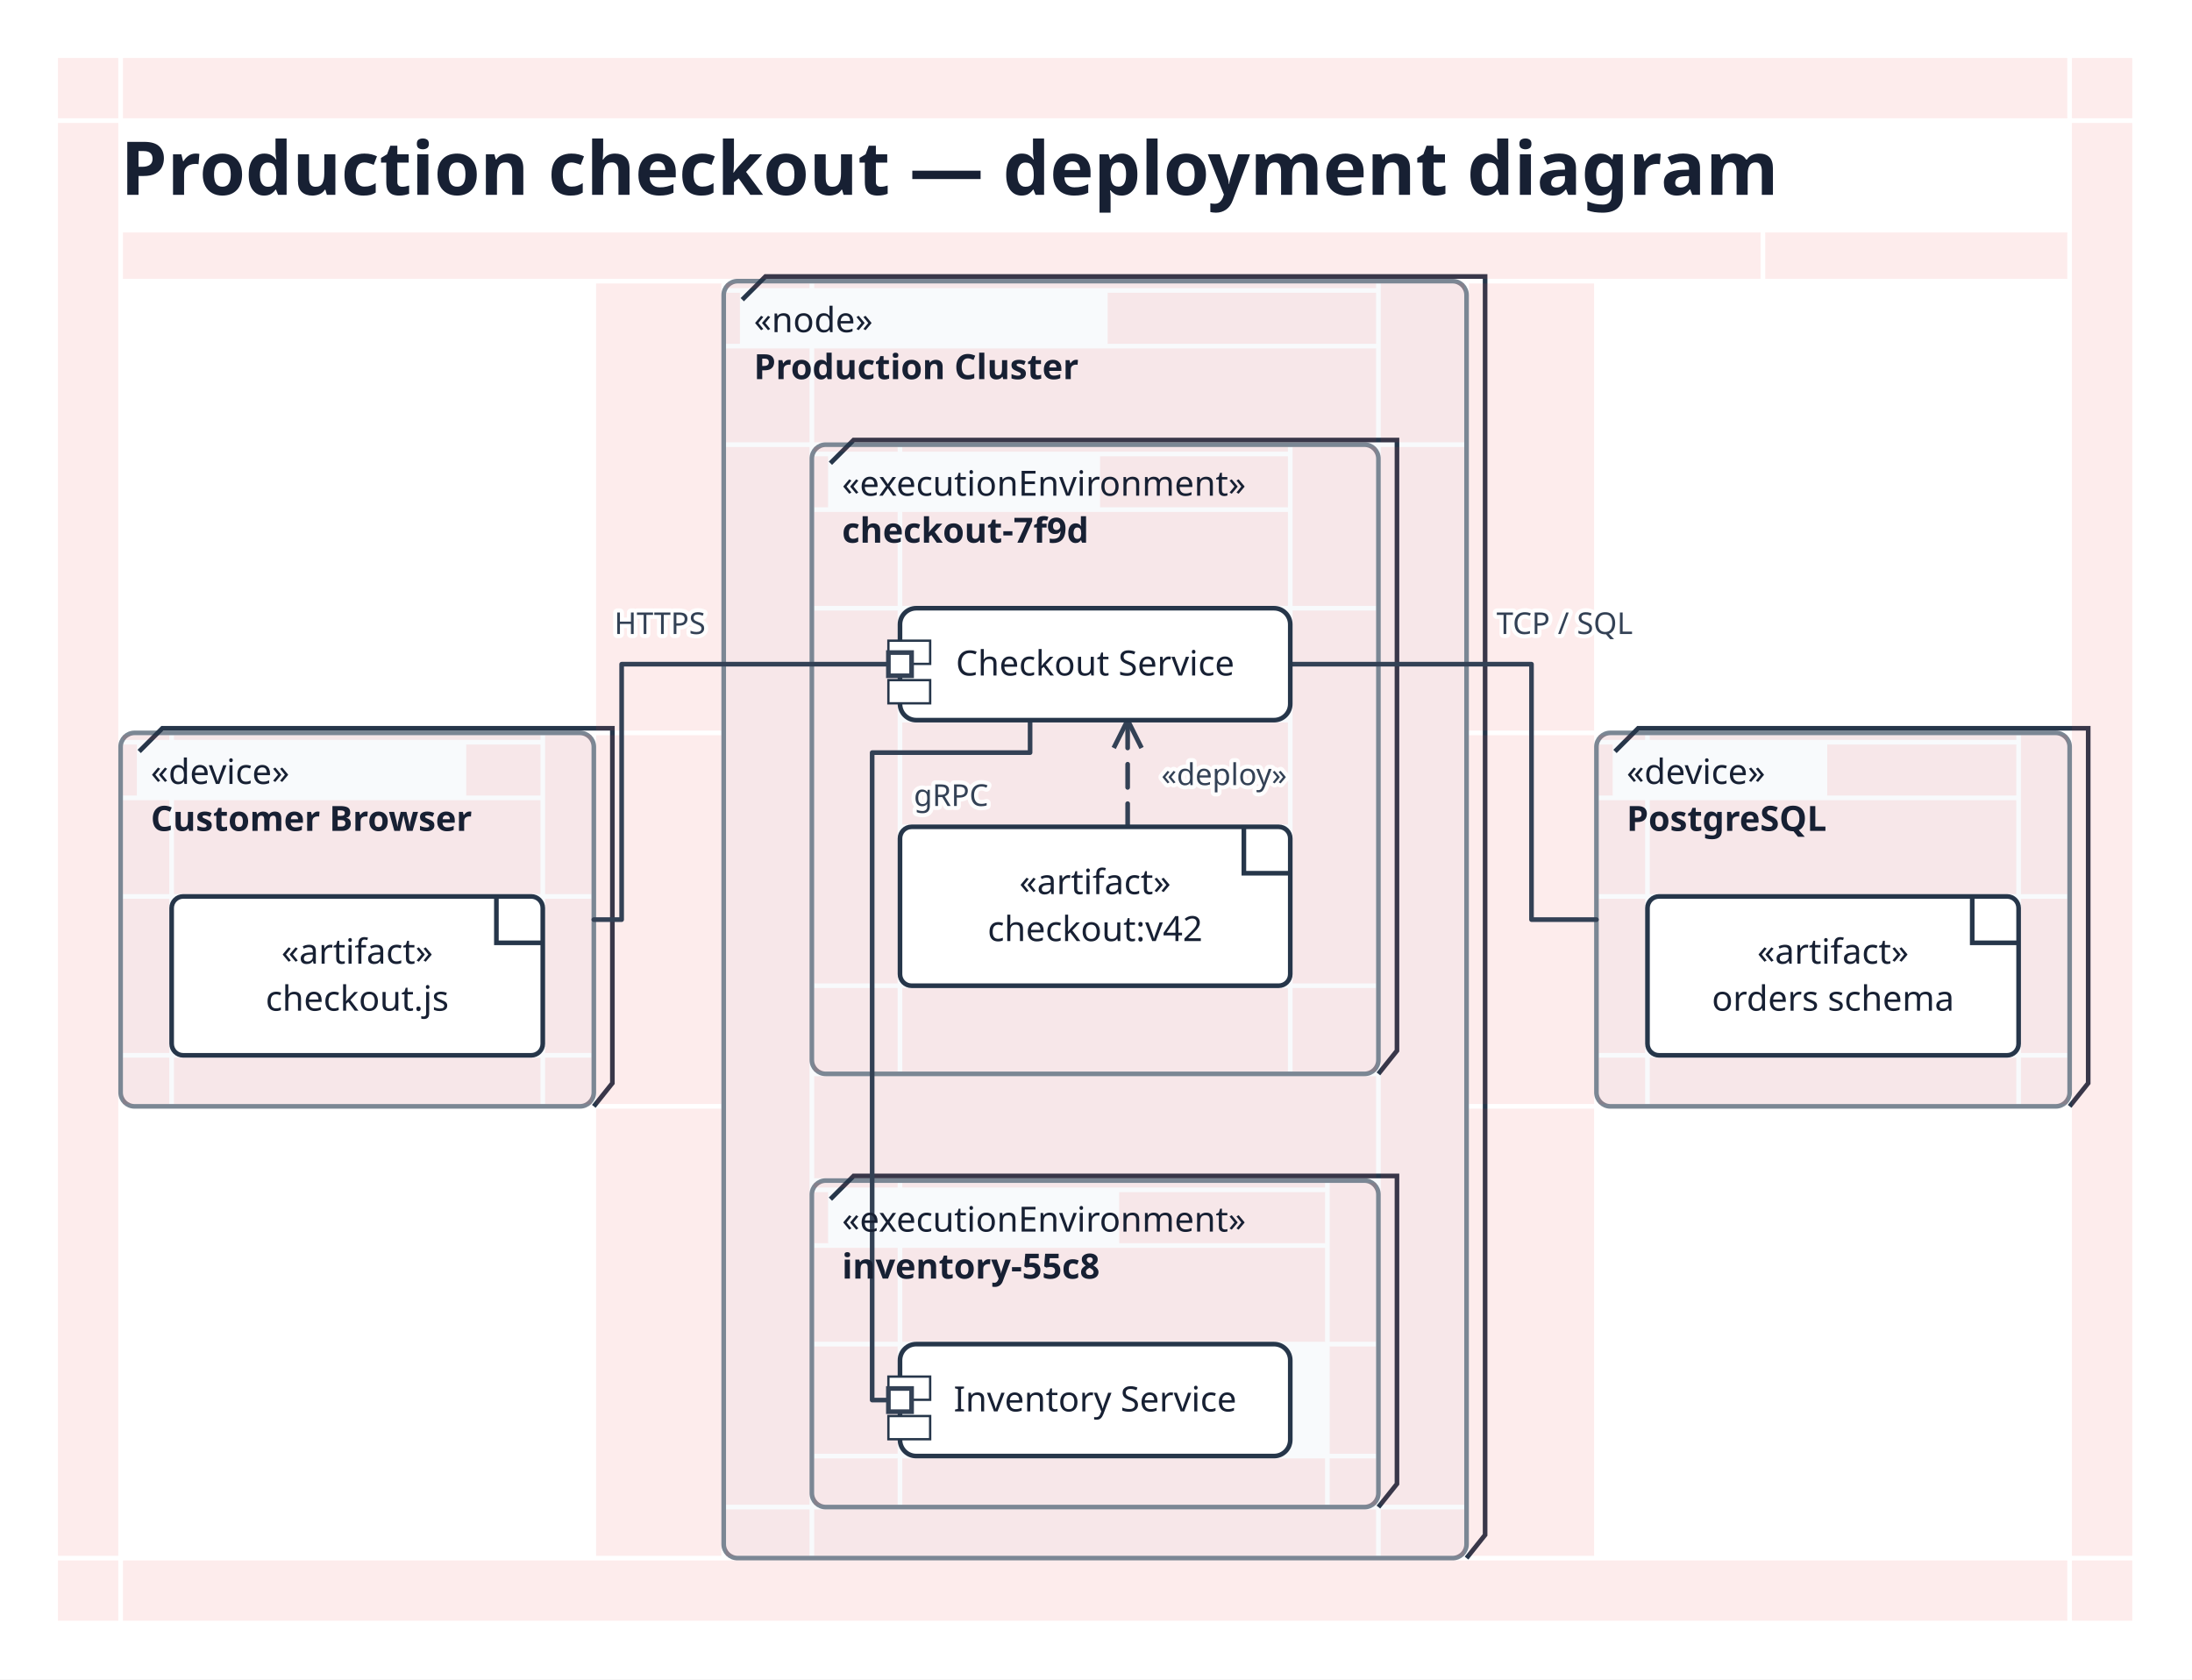
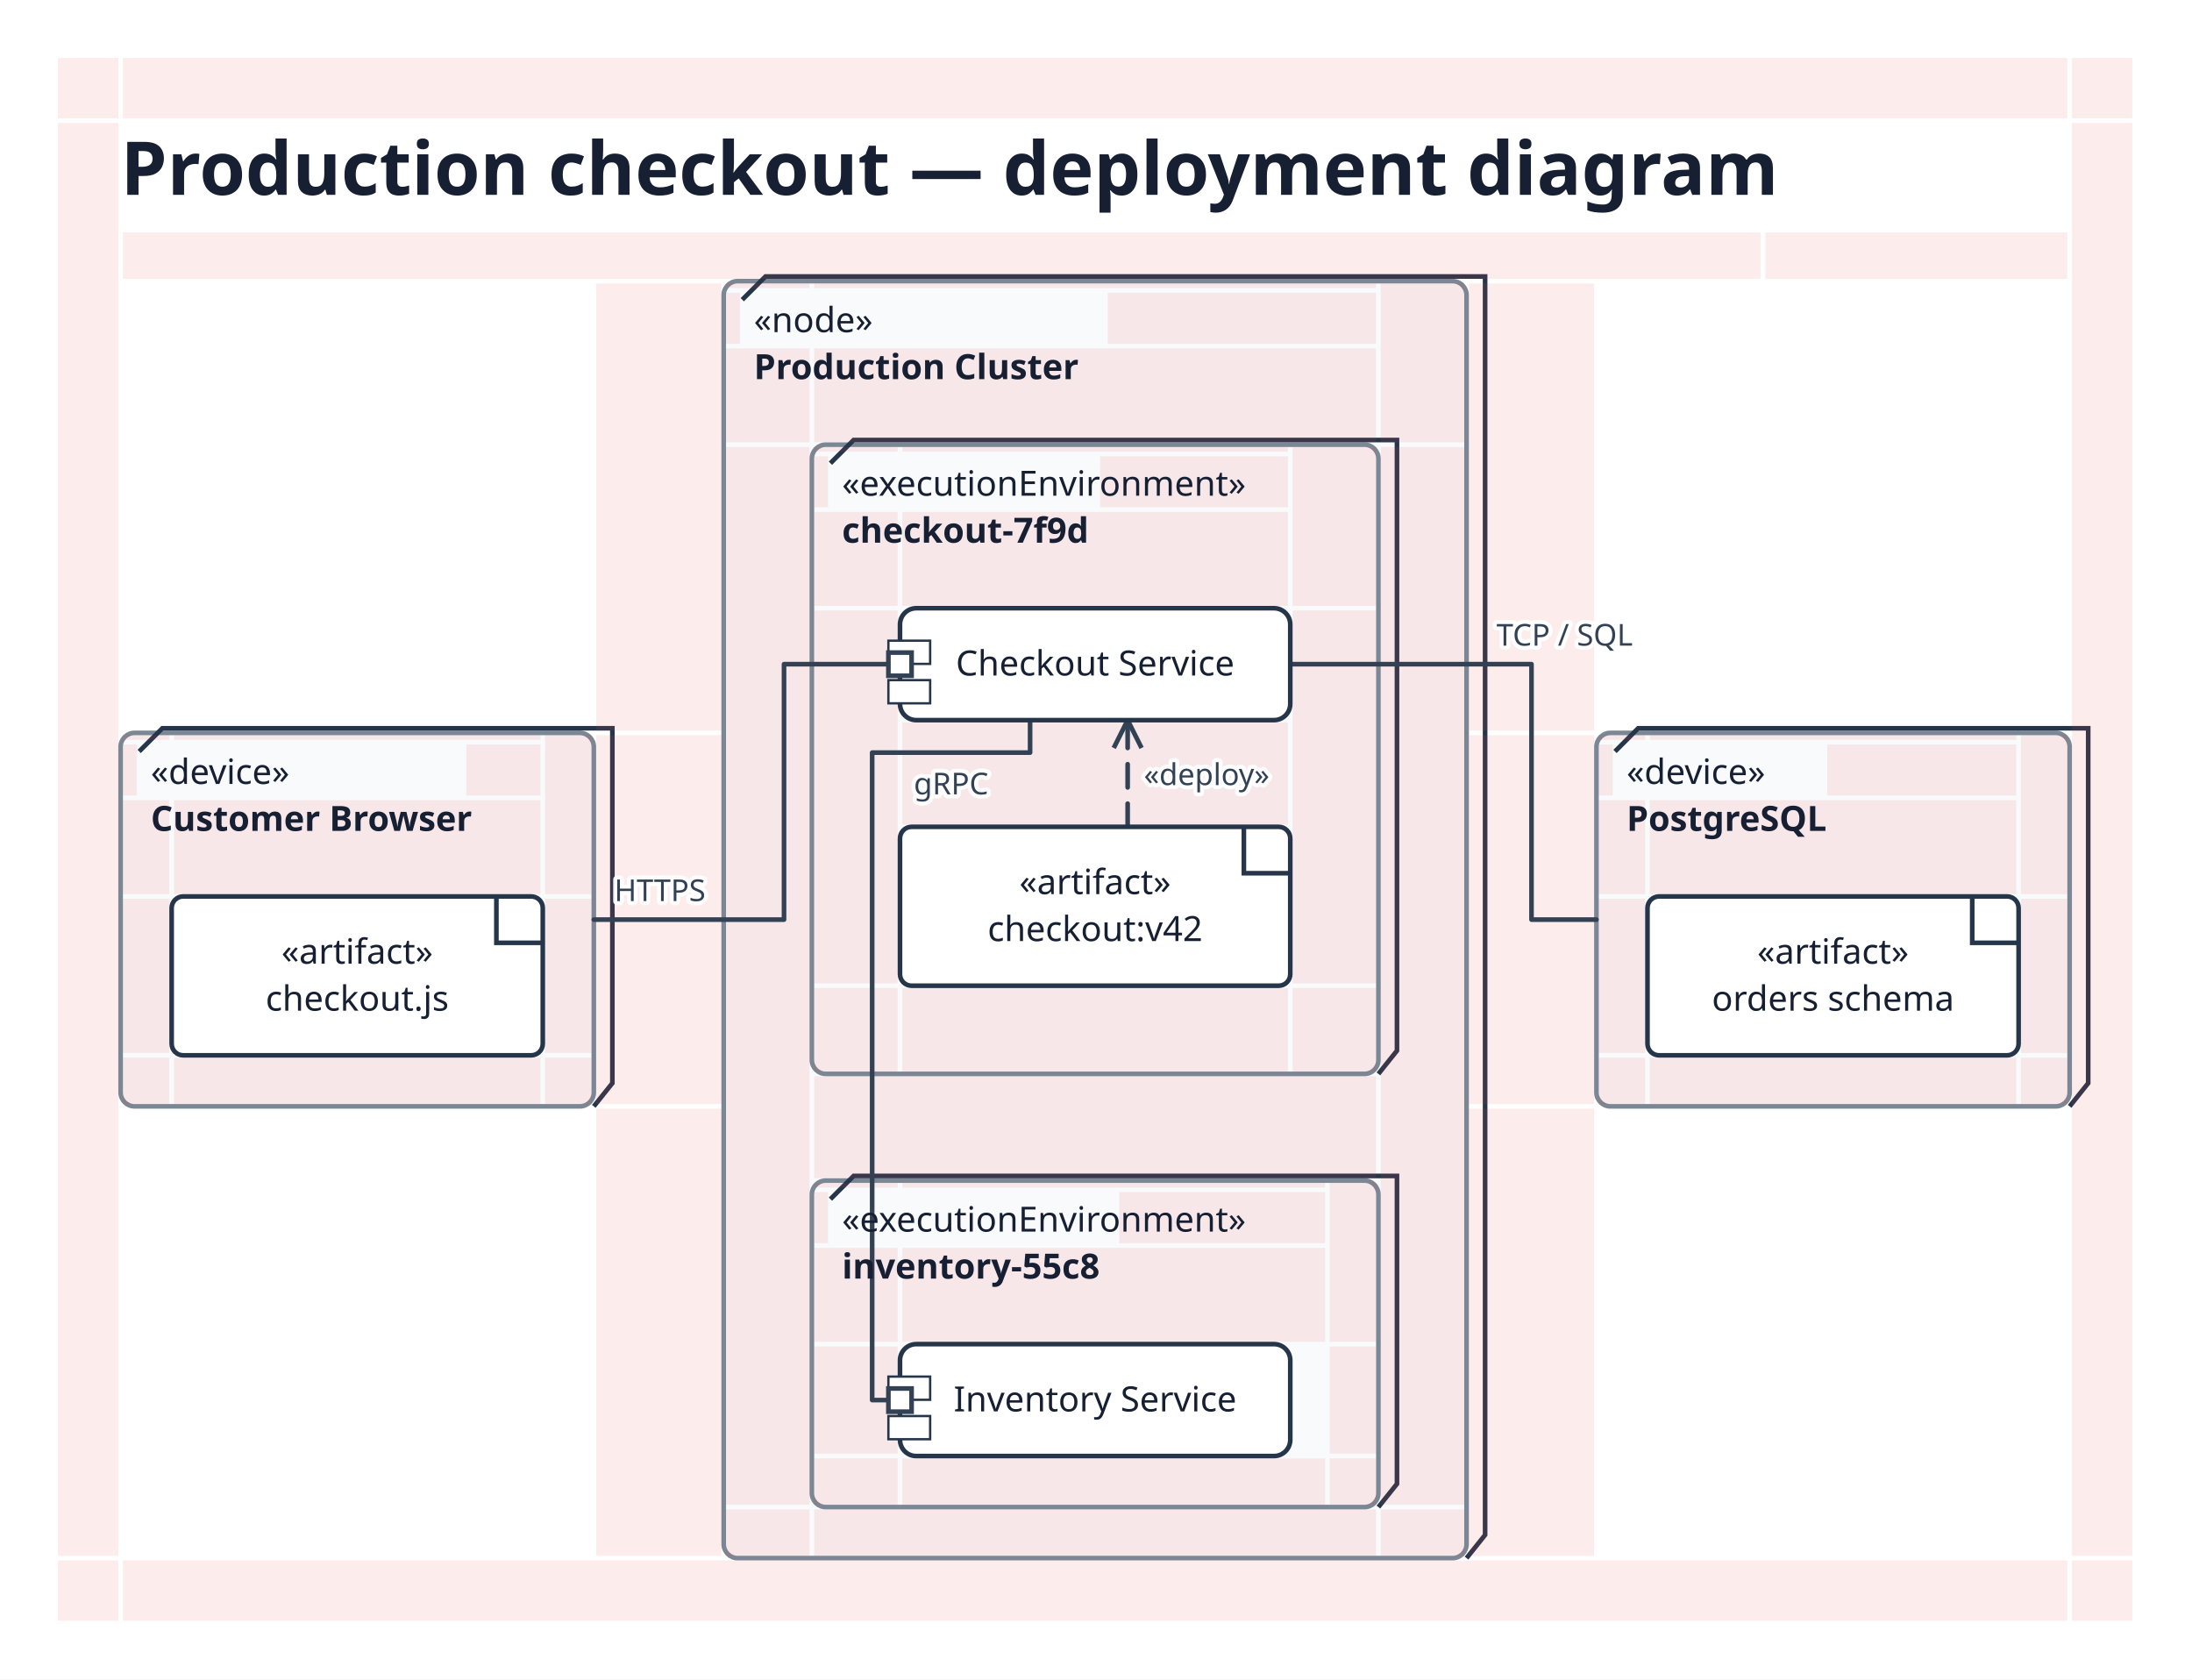
<svg xmlns="http://www.w3.org/2000/svg" width="945" height="724" viewBox="0 0 945 724" role="img" aria-label="uml-deployment-example">
  <rect width="100%" height="100%" fill="#ffffff" />
  <g id="boundaries">
    <g>
      <rect x="52" y="315.95" width="204" height="161" rx="6" fill="#f8fafc" stroke="#7b8794" stroke-width="2" />
      <path d="M 60 323.95 L 70 313.95 H 264 V 466.95 L 256 476.95" fill="none" stroke="#26364a" stroke-width="2" />
    </g>
    <g>
      <rect x="312" y="121.2" width="320.25" height="550.5" rx="6" fill="#f8fafc" stroke="#7b8794" stroke-width="2" />
      <path d="M 320 129.2 L 330 119.2 H 640.25 V 661.7 L 632.25 671.7" fill="none" stroke="#26364a" stroke-width="2" />
    </g>
    <g>
      <rect x="688.25" y="315.95" width="204" height="161" rx="6" fill="#f8fafc" stroke="#7b8794" stroke-width="2" />
      <path d="M 696.25 323.95 L 706.25 313.95 H 900.25 V 466.95 L 892.25 476.95" fill="none" stroke="#26364a" stroke-width="2" />
    </g>
    <g>
      <rect x="350" y="191.7" width="244.25" height="271.25" rx="6" fill="#f8fafc" stroke="#7b8794" stroke-width="2" />
      <path d="M 358 199.7 L 368 189.7 H 602.25 V 452.95 L 594.25 462.95" fill="none" stroke="#26364a" stroke-width="2" />
    </g>
    <g>
      <rect x="350" y="508.95" width="244.25" height="140.75" rx="6" fill="#f8fafc" stroke="#7b8794" stroke-width="2" />
      <path d="M 358 516.95 L 368 506.95 H 602.25 V 639.7 L 594.25 649.7" fill="none" stroke="#26364a" stroke-width="2" />
    </g>
  </g>
  <g id="routing-regions">
    <rect data-routing-region="mesh:padding:$root:top" data-region-kind="padding" data-materialized="false" data-authored="false" x="53" y="25" width="838.25" height="26" fill="#ef4444" fill-opacity="0.1" />
    <rect data-routing-region="mesh:padding:$root:right" data-region-kind="padding" data-materialized="false" data-authored="false" x="893.25" y="53" width="26" height="617.7" fill="#ef4444" fill-opacity="0.1" />
    <rect data-routing-region="mesh:padding:$root:bottom" data-region-kind="padding" data-materialized="false" data-authored="false" x="53" y="672.7" width="838.25" height="26" fill="#ef4444" fill-opacity="0.1" />
    <rect data-routing-region="mesh:padding:$root:left" data-region-kind="padding" data-materialized="false" data-authored="false" x="25" y="53" width="26" height="617.7" fill="#ef4444" fill-opacity="0.1" />
    <rect data-routing-region="mesh:corner:$root:top-left" data-region-kind="corner" data-materialized="true" data-authored="false" x="25" y="25" width="26" height="26" fill="#ef4444" fill-opacity="0.1" />
    <rect data-routing-region="mesh:corner:$root:top-right" data-region-kind="corner" data-materialized="true" data-authored="false" x="893.25" y="25" width="26" height="26" fill="#ef4444" fill-opacity="0.1" />
    <rect data-routing-region="mesh:corner:$root:bottom-right" data-region-kind="corner" data-materialized="true" data-authored="false" x="893.25" y="672.7" width="26" height="26" fill="#ef4444" fill-opacity="0.1" />
    <rect data-routing-region="mesh:corner:$root:bottom-left" data-region-kind="corner" data-materialized="true" data-authored="false" x="25" y="672.7" width="26" height="26" fill="#ef4444" fill-opacity="0.1" />
    <rect data-routing-region="mesh:gap:$root:0" data-region-kind="gap" data-materialized="false" data-authored="false" x="53" y="100.2" width="706" height="20" fill="#ef4444" fill-opacity="0.1" />
    <rect data-routing-region="mesh:gap:$root:0:access-0" data-region-kind="gap" data-materialized="false" data-authored="false" x="761" y="100.2" width="130.25" height="20" fill="#ef4444" fill-opacity="0.1" />
    <rect data-routing-region="mesh:gap:topology:0" data-region-kind="gap" data-materialized="true" data-authored="false" x="257" y="316.95" width="54" height="159" fill="#ef4444" fill-opacity="0.1" />
    <rect data-routing-region="mesh:gap:topology:0:access-0" data-region-kind="gap" data-materialized="false" data-authored="false" x="257" y="122.2" width="54" height="192.75" fill="#ef4444" fill-opacity="0.1" />
    <rect data-routing-region="mesh:gap:topology:0:access-1" data-region-kind="gap" data-materialized="false" data-authored="false" x="257" y="477.95" width="54" height="192.75" fill="#ef4444" fill-opacity="0.1" />
    <rect data-routing-region="mesh:gap:topology:1" data-region-kind="gap" data-materialized="true" data-authored="false" x="633.25" y="316.95" width="54" height="159" fill="#ef4444" fill-opacity="0.1" />
    <rect data-routing-region="mesh:gap:topology:1:access-0" data-region-kind="gap" data-materialized="false" data-authored="false" x="633.25" y="122.2" width="54" height="192.75" fill="#ef4444" fill-opacity="0.1" />
    <rect data-routing-region="mesh:gap:topology:1:access-1" data-region-kind="gap" data-materialized="false" data-authored="false" x="633.25" y="477.95" width="54" height="192.75" fill="#ef4444" fill-opacity="0.1" />
    <rect data-routing-region="mesh:padding:topology/browser:top:part-0" data-region-kind="padding" data-materialized="false" data-authored="false" x="75" y="316.95" width="158" height="2" fill="#ef4444" fill-opacity="0.1" />
    <rect data-routing-region="mesh:padding:topology/browser:top:part-1" data-region-kind="padding" data-materialized="false" data-authored="false" x="75" y="344.95" width="158" height="40.5" fill="#ef4444" fill-opacity="0.1" />
    <rect data-routing-region="mesh:padding:topology/browser:top:part-2" data-region-kind="padding" data-materialized="false" data-authored="false" x="201" y="320.95" width="32" height="22" fill="#ef4444" fill-opacity="0.1" />
    <rect data-routing-region="mesh:padding:topology/browser:right" data-region-kind="padding" data-materialized="false" data-authored="false" x="235" y="387.45" width="20" height="66.5" fill="#ef4444" fill-opacity="0.1" />
    <rect data-routing-region="mesh:padding:topology/browser:bottom" data-region-kind="padding" data-materialized="false" data-authored="false" x="75" y="455.95" width="158" height="20" fill="#ef4444" fill-opacity="0.1" />
    <rect data-routing-region="mesh:padding:topology/browser:left" data-region-kind="padding" data-materialized="false" data-authored="false" x="53" y="387.45" width="20" height="66.5" fill="#ef4444" fill-opacity="0.1" />
    <rect data-routing-region="mesh:corner:topology/browser:top-left:part-0" data-region-kind="corner" data-materialized="true" data-authored="false" x="53" y="316.95" width="20" height="2" fill="#ef4444" fill-opacity="0.1" />
    <rect data-routing-region="mesh:corner:topology/browser:top-left:part-1" data-region-kind="corner" data-materialized="true" data-authored="false" x="53" y="344.95" width="20" height="40.5" fill="#ef4444" fill-opacity="0.1" />
    <rect data-routing-region="mesh:corner:topology/browser:top-left:part-2" data-region-kind="corner" data-materialized="true" data-authored="false" x="53" y="320.95" width="6" height="22" fill="#ef4444" fill-opacity="0.1" />
    <rect data-routing-region="mesh:corner:topology/browser:top-right" data-region-kind="corner" data-materialized="true" data-authored="false" x="235" y="316.95" width="20" height="68.5" fill="#ef4444" fill-opacity="0.1" />
    <rect data-routing-region="mesh:corner:topology/browser:bottom-right" data-region-kind="corner" data-materialized="true" data-authored="false" x="235" y="455.95" width="20" height="20" fill="#ef4444" fill-opacity="0.1" />
    <rect data-routing-region="mesh:corner:topology/browser:bottom-left" data-region-kind="corner" data-materialized="true" data-authored="false" x="53" y="455.95" width="20" height="20" fill="#ef4444" fill-opacity="0.1" />
    <rect data-routing-region="mesh:padding:topology/cloud:top:part-0" data-region-kind="padding" data-materialized="false" data-authored="false" x="351" y="122.2" width="242.25" height="2" fill="#ef4444" fill-opacity="0.1" />
    <rect data-routing-region="mesh:padding:topology/cloud:top:part-1" data-region-kind="padding" data-materialized="false" data-authored="false" x="351" y="150.2" width="242.25" height="40.5" fill="#ef4444" fill-opacity="0.1" />
    <rect data-routing-region="mesh:padding:topology/cloud:top:part-2" data-region-kind="padding" data-materialized="false" data-authored="false" x="477.5" y="126.2" width="115.75" height="22" fill="#ef4444" fill-opacity="0.1" />
    <rect data-routing-region="mesh:padding:topology/cloud:right" data-region-kind="padding" data-materialized="true" data-authored="false" x="595.25" y="192.7" width="36" height="456" fill="#ef4444" fill-opacity="0.1" />
    <rect data-routing-region="mesh:padding:topology/cloud:bottom" data-region-kind="padding" data-materialized="false" data-authored="false" x="351" y="650.7" width="242.25" height="20" fill="#ef4444" fill-opacity="0.1" />
    <rect data-routing-region="mesh:padding:topology/cloud:left" data-region-kind="padding" data-materialized="true" data-authored="false" x="313" y="192.7" width="36" height="456" fill="#ef4444" fill-opacity="0.1" />
    <rect data-routing-region="mesh:corner:topology/cloud:top-left:part-0" data-region-kind="corner" data-materialized="true" data-authored="false" x="313" y="122.2" width="36" height="2" fill="#ef4444" fill-opacity="0.1" />
    <rect data-routing-region="mesh:corner:topology/cloud:top-left:part-1" data-region-kind="corner" data-materialized="true" data-authored="false" x="313" y="150.2" width="36" height="40.5" fill="#ef4444" fill-opacity="0.1" />
    <rect data-routing-region="mesh:corner:topology/cloud:top-left:part-2" data-region-kind="corner" data-materialized="true" data-authored="false" x="313" y="126.2" width="6" height="22" fill="#ef4444" fill-opacity="0.1" />
    <rect data-routing-region="mesh:corner:topology/cloud:top-right" data-region-kind="corner" data-materialized="true" data-authored="false" x="595.25" y="122.2" width="36" height="68.5" fill="#ef4444" fill-opacity="0.1" />
    <rect data-routing-region="mesh:corner:topology/cloud:bottom-right" data-region-kind="corner" data-materialized="true" data-authored="false" x="595.25" y="650.7" width="36" height="20" fill="#ef4444" fill-opacity="0.1" />
    <rect data-routing-region="mesh:corner:topology/cloud:bottom-left" data-region-kind="corner" data-materialized="true" data-authored="false" x="313" y="650.7" width="36" height="20" fill="#ef4444" fill-opacity="0.1" />
    <rect data-routing-region="mesh:gap:topology/cloud:0" data-region-kind="gap" data-materialized="true" data-authored="false" x="351" y="463.95" width="242.25" height="44" fill="#ef4444" fill-opacity="0.1" />
    <rect data-routing-region="mesh:padding:topology/cloud/checkout-pod:top:part-0" data-region-kind="padding" data-materialized="false" data-authored="false" x="389" y="192.7" width="166.25" height="2" fill="#ef4444" fill-opacity="0.1" />
    <rect data-routing-region="mesh:padding:topology/cloud/checkout-pod:top:part-1" data-region-kind="padding" data-materialized="false" data-authored="false" x="389" y="220.7" width="166.25" height="40.5" fill="#ef4444" fill-opacity="0.1" />
    <rect data-routing-region="mesh:padding:topology/cloud/checkout-pod:top:part-2" data-region-kind="padding" data-materialized="false" data-authored="false" x="474.25" y="196.7" width="81" height="22" fill="#ef4444" fill-opacity="0.1" />
    <rect data-routing-region="mesh:padding:topology/cloud/checkout-pod:right" data-region-kind="padding" data-materialized="true" data-authored="false" x="557.25" y="263.2" width="36" height="160.75" fill="#ef4444" fill-opacity="0.1" />
    <rect data-routing-region="mesh:padding:topology/cloud/checkout-pod:bottom" data-region-kind="padding" data-materialized="true" data-authored="false" x="389" y="425.95" width="166.25" height="36" fill="#ef4444" fill-opacity="0.1" />
    <rect data-routing-region="mesh:padding:topology/cloud/checkout-pod:left" data-region-kind="padding" data-materialized="true" data-authored="false" x="351" y="263.2" width="36" height="160.75" fill="#ef4444" fill-opacity="0.1" />
    <rect data-routing-region="mesh:corner:topology/cloud/checkout-pod:top-left:part-0" data-region-kind="corner" data-materialized="true" data-authored="false" x="351" y="192.7" width="36" height="2" fill="#ef4444" fill-opacity="0.1" />
    <rect data-routing-region="mesh:corner:topology/cloud/checkout-pod:top-left:part-1" data-region-kind="corner" data-materialized="true" data-authored="false" x="351" y="220.7" width="36" height="40.5" fill="#ef4444" fill-opacity="0.1" />
    <rect data-routing-region="mesh:corner:topology/cloud/checkout-pod:top-left:part-2" data-region-kind="corner" data-materialized="true" data-authored="false" x="351" y="196.7" width="6" height="22" fill="#ef4444" fill-opacity="0.1" />
    <rect data-routing-region="mesh:corner:topology/cloud/checkout-pod:top-right" data-region-kind="corner" data-materialized="true" data-authored="false" x="557.25" y="192.7" width="36" height="68.5" fill="#ef4444" fill-opacity="0.1" />
    <rect data-routing-region="mesh:corner:topology/cloud/checkout-pod:bottom-right" data-region-kind="corner" data-materialized="true" data-authored="false" x="557.25" y="425.95" width="36" height="36" fill="#ef4444" fill-opacity="0.1" />
    <rect data-routing-region="mesh:corner:topology/cloud/checkout-pod:bottom-left" data-region-kind="corner" data-materialized="true" data-authored="false" x="351" y="425.95" width="36" height="36" fill="#ef4444" fill-opacity="0.1" />
    <rect data-routing-region="mesh:gap:topology/cloud/checkout-pod:0" data-region-kind="gap" data-materialized="true" data-authored="false" x="389" y="311.45" width="166.25" height="44" fill="#ef4444" fill-opacity="0.1" />
    <rect data-routing-region="mesh:padding:topology/cloud/inventory-pod:top:part-0" data-region-kind="padding" data-materialized="false" data-authored="false" x="389" y="509.95" width="182.25" height="2" fill="#ef4444" fill-opacity="0.1" />
    <rect data-routing-region="mesh:padding:topology/cloud/inventory-pod:top:part-1" data-region-kind="padding" data-materialized="false" data-authored="false" x="389" y="537.95" width="182.25" height="40.5" fill="#ef4444" fill-opacity="0.1" />
    <rect data-routing-region="mesh:padding:topology/cloud/inventory-pod:top:part-2" data-region-kind="padding" data-materialized="false" data-authored="false" x="482.5" y="513.95" width="88.75" height="22" fill="#ef4444" fill-opacity="0.1" />
    <rect data-routing-region="mesh:padding:topology/cloud/inventory-pod:right" data-region-kind="padding" data-materialized="false" data-authored="false" x="573.25" y="580.45" width="20" height="46.25" fill="#ef4444" fill-opacity="0.1" />
    <rect data-routing-region="mesh:padding:topology/cloud/inventory-pod:bottom" data-region-kind="padding" data-materialized="false" data-authored="false" x="389" y="628.7" width="182.25" height="20" fill="#ef4444" fill-opacity="0.1" />
    <rect data-routing-region="mesh:padding:topology/cloud/inventory-pod:left" data-region-kind="padding" data-materialized="true" data-authored="false" x="351" y="580.45" width="36" height="46.25" fill="#ef4444" fill-opacity="0.1" />
    <rect data-routing-region="mesh:corner:topology/cloud/inventory-pod:top-left:part-0" data-region-kind="corner" data-materialized="true" data-authored="false" x="351" y="509.95" width="36" height="2" fill="#ef4444" fill-opacity="0.1" />
    <rect data-routing-region="mesh:corner:topology/cloud/inventory-pod:top-left:part-1" data-region-kind="corner" data-materialized="true" data-authored="false" x="351" y="537.95" width="36" height="40.5" fill="#ef4444" fill-opacity="0.1" />
    <rect data-routing-region="mesh:corner:topology/cloud/inventory-pod:top-left:part-2" data-region-kind="corner" data-materialized="true" data-authored="false" x="351" y="513.95" width="6" height="22" fill="#ef4444" fill-opacity="0.1" />
    <rect data-routing-region="mesh:corner:topology/cloud/inventory-pod:top-right" data-region-kind="corner" data-materialized="true" data-authored="false" x="573.25" y="509.95" width="20" height="68.5" fill="#ef4444" fill-opacity="0.1" />
    <rect data-routing-region="mesh:corner:topology/cloud/inventory-pod:bottom-right" data-region-kind="corner" data-materialized="true" data-authored="false" x="573.25" y="628.7" width="20" height="20" fill="#ef4444" fill-opacity="0.1" />
    <rect data-routing-region="mesh:corner:topology/cloud/inventory-pod:bottom-left" data-region-kind="corner" data-materialized="true" data-authored="false" x="351" y="628.7" width="36" height="20" fill="#ef4444" fill-opacity="0.1" />
    <rect data-routing-region="mesh:padding:topology/database:top:part-0" data-region-kind="padding" data-materialized="false" data-authored="false" x="711.25" y="316.95" width="158" height="2" fill="#ef4444" fill-opacity="0.1" />
    <rect data-routing-region="mesh:padding:topology/database:top:part-1" data-region-kind="padding" data-materialized="false" data-authored="false" x="711.25" y="344.95" width="158" height="40.5" fill="#ef4444" fill-opacity="0.1" />
    <rect data-routing-region="mesh:padding:topology/database:top:part-2" data-region-kind="padding" data-materialized="false" data-authored="false" x="787.75" y="320.95" width="81.5" height="22" fill="#ef4444" fill-opacity="0.1" />
    <rect data-routing-region="mesh:padding:topology/database:right" data-region-kind="padding" data-materialized="false" data-authored="false" x="871.25" y="387.45" width="20" height="66.5" fill="#ef4444" fill-opacity="0.1" />
    <rect data-routing-region="mesh:padding:topology/database:bottom" data-region-kind="padding" data-materialized="false" data-authored="false" x="711.25" y="455.95" width="158" height="20" fill="#ef4444" fill-opacity="0.1" />
    <rect data-routing-region="mesh:padding:topology/database:left" data-region-kind="padding" data-materialized="false" data-authored="false" x="689.25" y="387.45" width="20" height="66.5" fill="#ef4444" fill-opacity="0.1" />
    <rect data-routing-region="mesh:corner:topology/database:top-left:part-0" data-region-kind="corner" data-materialized="true" data-authored="false" x="689.25" y="316.95" width="20" height="2" fill="#ef4444" fill-opacity="0.1" />
    <rect data-routing-region="mesh:corner:topology/database:top-left:part-1" data-region-kind="corner" data-materialized="true" data-authored="false" x="689.25" y="344.95" width="20" height="40.5" fill="#ef4444" fill-opacity="0.1" />
    <rect data-routing-region="mesh:corner:topology/database:top-left:part-2" data-region-kind="corner" data-materialized="true" data-authored="false" x="689.25" y="320.95" width="6" height="22" fill="#ef4444" fill-opacity="0.1" />
    <rect data-routing-region="mesh:corner:topology/database:top-right" data-region-kind="corner" data-materialized="true" data-authored="false" x="871.25" y="316.95" width="20" height="68.5" fill="#ef4444" fill-opacity="0.1" />
    <rect data-routing-region="mesh:corner:topology/database:bottom-right" data-region-kind="corner" data-materialized="true" data-authored="false" x="871.25" y="455.95" width="20" height="20" fill="#ef4444" fill-opacity="0.1" />
    <rect data-routing-region="mesh:corner:topology/database:bottom-left" data-region-kind="corner" data-materialized="true" data-authored="false" x="689.25" y="455.95" width="20" height="20" fill="#ef4444" fill-opacity="0.1" />
  </g>
  <g id="sharing-debug" />
  <g id="corridor-dividers" />
  <g id="lines">
    <g data-line="browser-checkout">
-       <polyline points="256,396.45 268,396.45 268,286.325 388,286.325" fill="none" stroke="#334155" stroke-width="2" stroke-linejoin="round" stroke-linecap="round" />
+       <polyline points="256,396.45 338,396.45 338,286.325 388,286.325" fill="none" stroke="#334155" stroke-width="2" stroke-linejoin="round" stroke-linecap="round" />
    </g>
    <g data-line="checkout-inventory">
      <polyline points="444.083,310.45 444.083,324.45 376,324.45 376,603.575 388,603.575" fill="none" stroke="#334155" stroke-width="2" stroke-linejoin="round" stroke-linecap="round" />
    </g>
    <g data-line="checkout-database">
      <polyline points="556.25,286.325 660.25,286.325 660.25,396.45 688.25,396.45" fill="none" stroke="#334155" stroke-width="2" stroke-linejoin="round" stroke-linecap="round" />
    </g>
    <g data-line="image-deploys-checkout">
      <polyline points="486.146,356.45 486.146,310.45" fill="none" stroke="#334155" stroke-width="2" stroke-linejoin="round" stroke-linecap="round" stroke-dasharray="10 7" />
      <path d="M 492.146 322.45 L 486.146 310.45 L 480.146 322.45" fill="none" stroke="#334155" stroke-width="2" stroke-linejoin="round" />
    </g>
  </g>
  <g id="objects">
    <g>
      <rect x="74" y="386.45" width="160" height="68.5" rx="5" fill="#ffffff" stroke="#26364a" stroke-width="2" />
      <path d="M 214 386.45 V 406.45 H 234" fill="none" stroke="#26364a" stroke-width="2" />
    </g>
    <g>
      <rect x="388" y="262.2" width="168.25" height="48.25" rx="7" fill="#ffffff" stroke="#26364a" stroke-width="2" />
      <rect x="383" y="276.2" width="18" height="10" fill="white" stroke="#26364a" />
      <rect x="383" y="293.2" width="18" height="10" fill="white" stroke="#26364a" />
    </g>
    <g>
      <rect x="388" y="356.45" width="168.25" height="68.5" rx="5" fill="#ffffff" stroke="#26364a" stroke-width="2" />
      <path d="M 536.25 356.45 V 376.45 H 556.25" fill="none" stroke="#26364a" stroke-width="2" />
    </g>
    <g>
      <rect x="388" y="579.45" width="168.25" height="48.25" rx="7" fill="#ffffff" stroke="#26364a" stroke-width="2" />
      <rect x="383" y="593.45" width="18" height="10" fill="white" stroke="#26364a" />
      <rect x="383" y="610.45" width="18" height="10" fill="white" stroke="#26364a" />
    </g>
    <g>
      <rect x="710.25" y="386.45" width="160" height="68.5" rx="5" fill="#ffffff" stroke="#26364a" stroke-width="2" />
      <path d="M 850.25 386.45 V 406.45 H 870.25" fill="none" stroke="#26364a" stroke-width="2" />
    </g>
  </g>
  <g id="ports">
    <rect x="383" y="281.325" width="10" height="10" fill="#ffffff" stroke="#334155" stroke-width="2" />
    <rect x="383" y="598.575" width="10" height="10" fill="#ffffff" stroke="#334155" stroke-width="2" />
  </g>
  <g id="text">
    <text x="52" y="84" text-anchor="start" fill="#172033" font-family="ui-rounded, 'Comic Sans MS', sans-serif" font-size="32" font-weight="700">Production checkout — deployment diagram</text>
    <text x="65" y="337.95" text-anchor="start" fill="#172033" font-family="ui-rounded, 'Comic Sans MS', sans-serif" font-size="15" font-weight="450">«device»</text>
    <text x="65" y="358.2" text-anchor="start" fill="#172033" font-family="ui-rounded, 'Comic Sans MS', sans-serif" font-size="15" font-weight="700">Customer Browser</text>
    <text x="154" y="415.45" text-anchor="middle" fill="#172033" font-family="ui-rounded, 'Comic Sans MS', sans-serif" font-size="15" font-weight="450">«artifact»</text>
    <text x="154" y="435.7" text-anchor="middle" fill="#172033" font-family="ui-rounded, 'Comic Sans MS', sans-serif" font-size="15" font-weight="450">checkout.js</text>
    <text x="325" y="143.2" text-anchor="start" fill="#172033" font-family="ui-rounded, 'Comic Sans MS', sans-serif" font-size="15" font-weight="450">«node»</text>
    <text x="325" y="163.45" text-anchor="start" fill="#172033" font-family="ui-rounded, 'Comic Sans MS', sans-serif" font-size="15" font-weight="700">Production Cluster</text>
    <text x="363" y="213.7" text-anchor="start" fill="#172033" font-family="ui-rounded, 'Comic Sans MS', sans-serif" font-size="15" font-weight="450">«executionEnvironment»</text>
    <text x="363" y="233.95" text-anchor="start" fill="#172033" font-family="ui-rounded, 'Comic Sans MS', sans-serif" font-size="15" font-weight="700">checkout-7f9d</text>
    <text x="472.125" y="291.2" text-anchor="middle" fill="#172033" font-family="ui-rounded, 'Comic Sans MS', sans-serif" font-size="15" font-weight="450">Checkout Service</text>
    <text x="472.125" y="385.45" text-anchor="middle" fill="#172033" font-family="ui-rounded, 'Comic Sans MS', sans-serif" font-size="15" font-weight="450">«artifact»</text>
    <text x="472.125" y="405.7" text-anchor="middle" fill="#172033" font-family="ui-rounded, 'Comic Sans MS', sans-serif" font-size="15" font-weight="450">checkout:v42</text>
    <text x="363" y="530.95" text-anchor="start" fill="#172033" font-family="ui-rounded, 'Comic Sans MS', sans-serif" font-size="15" font-weight="450">«executionEnvironment»</text>
    <text x="363" y="551.2" text-anchor="start" fill="#172033" font-family="ui-rounded, 'Comic Sans MS', sans-serif" font-size="15" font-weight="700">inventory-55c8</text>
    <text x="472.125" y="608.45" text-anchor="middle" fill="#172033" font-family="ui-rounded, 'Comic Sans MS', sans-serif" font-size="15" font-weight="450">Inventory Service</text>
    <text x="701.25" y="337.95" text-anchor="start" fill="#172033" font-family="ui-rounded, 'Comic Sans MS', sans-serif" font-size="15" font-weight="450">«device»</text>
    <text x="701.25" y="358.2" text-anchor="start" fill="#172033" font-family="ui-rounded, 'Comic Sans MS', sans-serif" font-size="15" font-weight="700">PostgreSQL</text>
    <text x="790.25" y="415.45" text-anchor="middle" fill="#172033" font-family="ui-rounded, 'Comic Sans MS', sans-serif" font-size="15" font-weight="450">«artifact»</text>
    <text x="790.25" y="435.7" text-anchor="middle" fill="#172033" font-family="ui-rounded, 'Comic Sans MS', sans-serif" font-size="15" font-weight="450">orders schema</text>
    <g data-line-label="browser-checkout">
-       <text x="284.5" y="273.325" text-anchor="middle" font-family="ui-rounded, sans-serif" font-size="13" fill="#334155" stroke="#ffffff" stroke-opacity=".92" stroke-width="3.5" stroke-linejoin="round" paint-order="stroke fill">HTTPS</text>
+       <text x="284.5" y="388.45" text-anchor="middle" font-family="ui-rounded, sans-serif" font-size="13" fill="#334155" stroke="#ffffff" stroke-opacity=".92" stroke-width="3.5" stroke-linejoin="round" paint-order="stroke fill">HTTPS</text>
    </g>
    <g data-line-label="checkout-inventory">
-       <text x="410.042" y="347.45" text-anchor="middle" font-family="ui-rounded, sans-serif" font-size="13" fill="#334155" stroke="#ffffff" stroke-opacity=".92" stroke-width="3.5" stroke-linejoin="round" paint-order="stroke fill">gRPC</text>
+       <text x="410.042" y="342.45" text-anchor="middle" font-family="ui-rounded, sans-serif" font-size="13" fill="#334155" stroke="#ffffff" stroke-opacity=".92" stroke-width="3.5" stroke-linejoin="round" paint-order="stroke fill">gRPC</text>
    </g>
    <g data-line-label="checkout-database">
-       <text x="674.55" y="273.325" text-anchor="middle" font-family="ui-rounded, sans-serif" font-size="13" fill="#334155" stroke="#ffffff" stroke-opacity=".92" stroke-width="3.5" stroke-linejoin="round" paint-order="stroke fill">TCP / SQL</text>
+       <text x="674.55" y="278.325" text-anchor="middle" font-family="ui-rounded, sans-serif" font-size="13" fill="#334155" stroke="#ffffff" stroke-opacity=".92" stroke-width="3.5" stroke-linejoin="round" paint-order="stroke fill">TCP / SQL</text>
    </g>
    <g data-line-label="image-deploys-checkout">
-       <text x="527.746" y="338.45" text-anchor="middle" font-family="ui-rounded, sans-serif" font-size="13" fill="#334155" stroke="#ffffff" stroke-opacity=".92" stroke-width="3.5" stroke-linejoin="round" paint-order="stroke fill">«deploy»</text>
+       <text x="493.146" y="338.45" text-anchor="start" font-family="ui-rounded, sans-serif" font-size="13" fill="#334155" stroke="#ffffff" stroke-opacity=".92" stroke-width="3.5" stroke-linejoin="round" paint-order="stroke fill">«deploy»</text>
    </g>
  </g>
</svg>
